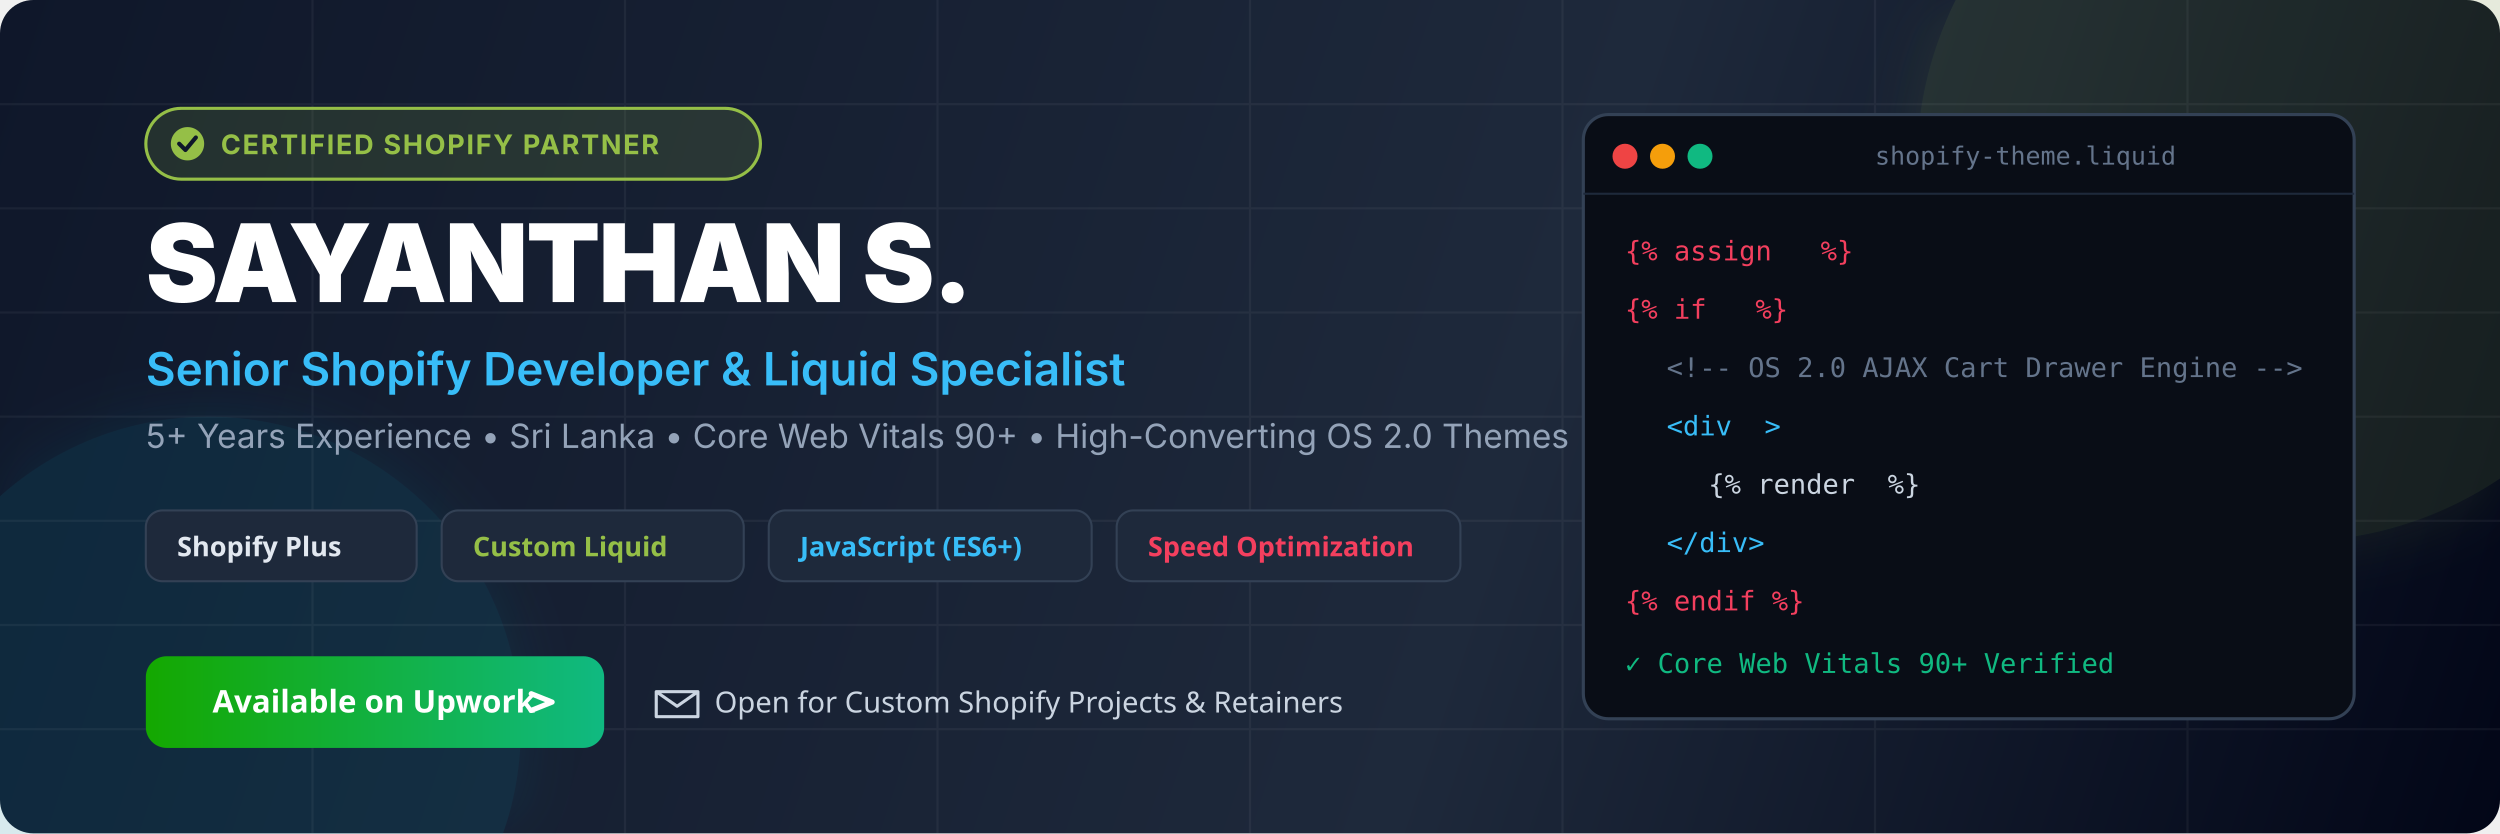
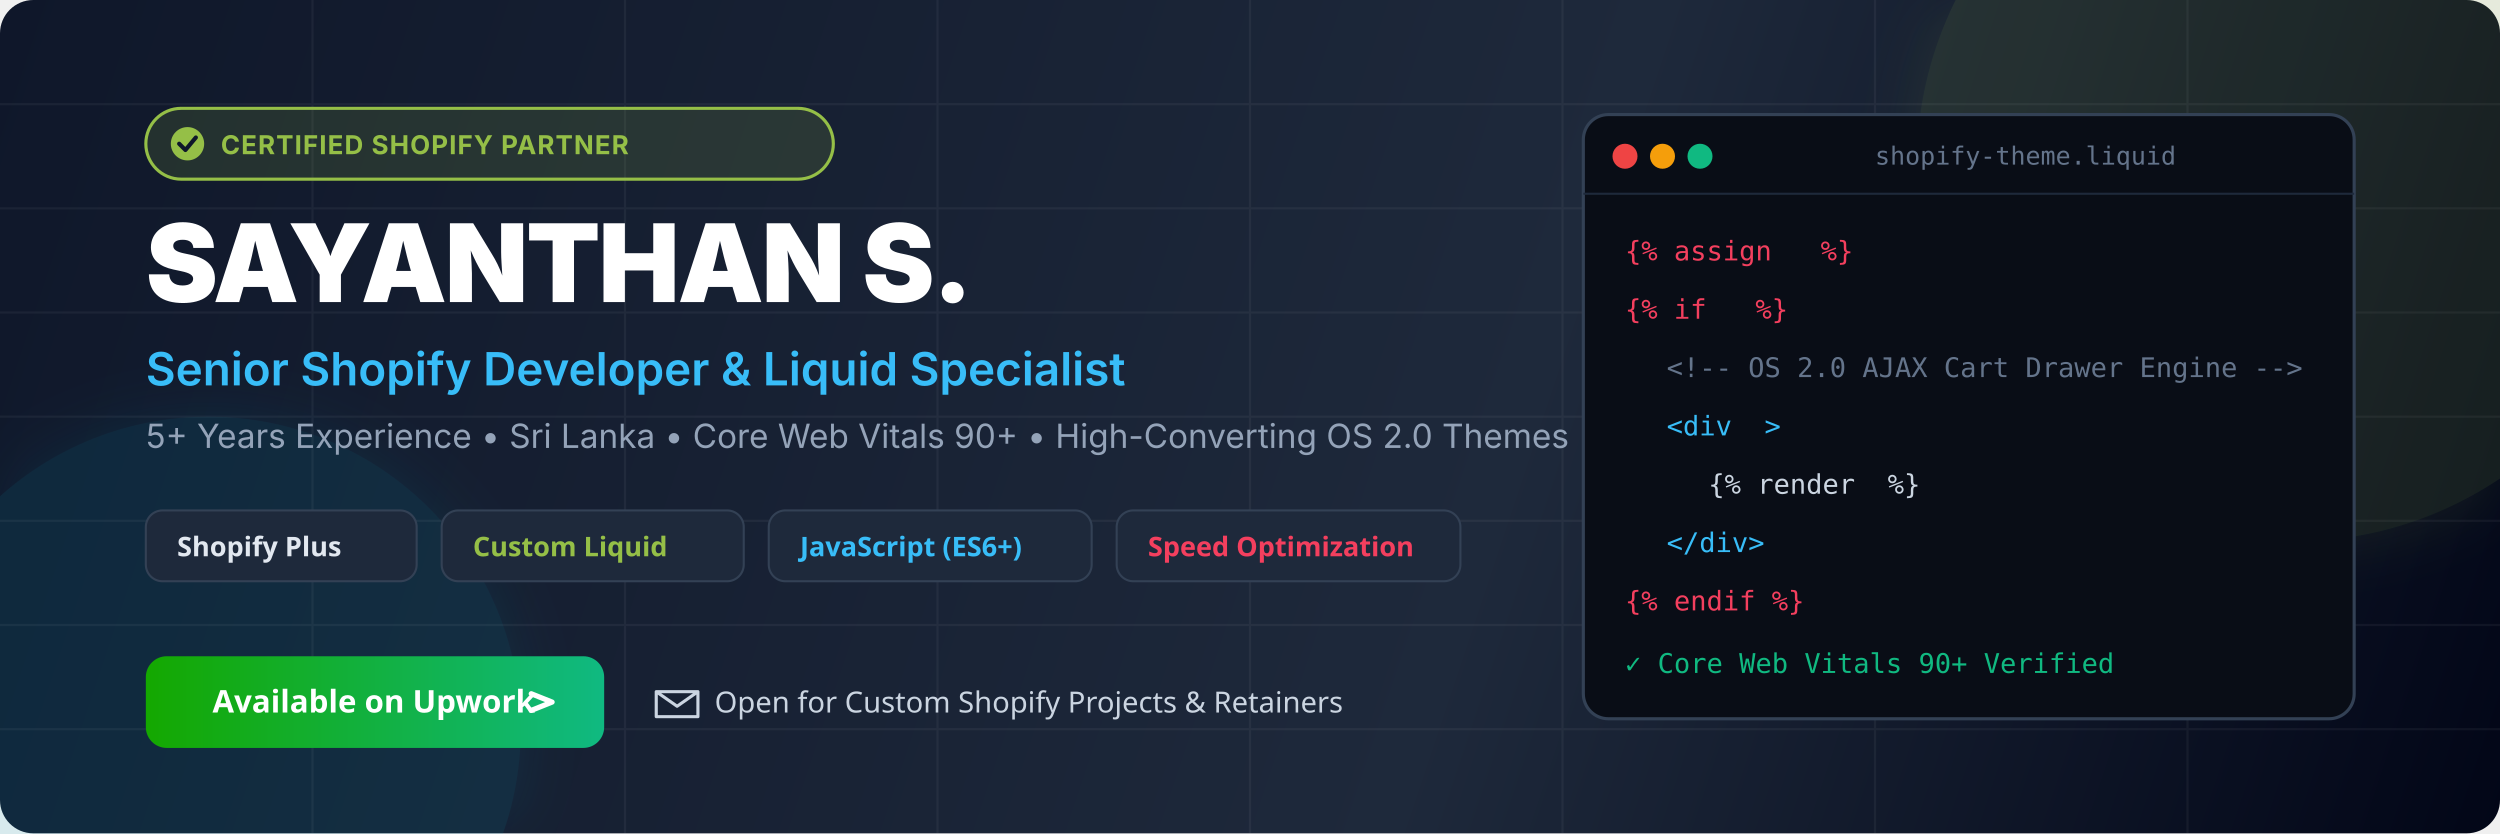
<svg xmlns="http://www.w3.org/2000/svg" width="1200" height="400" viewBox="0 0 1200 400" fill="none">
  <defs>
    <linearGradient id="bgGrad" x1="0" y1="0" x2="1200" y2="400" gradientUnits="userSpaceOnUse">
      <stop offset="0%" stop-color="#0F172A" />
      <stop offset="60%" stop-color="#1E293B" />
      <stop offset="100%" stop-color="#020617" />
    </linearGradient>
    <linearGradient id="shopifyGreen" x1="0" y1="0" x2="1" y2="0">
      <stop offset="0%" stop-color="#95BF47" />
      <stop offset="100%" stop-color="#5E8E3E" />
    </linearGradient>
    <linearGradient id="cyanGlow" x1="0" y1="0" x2="1" y2="1">
      <stop offset="0%" stop-color="#06B6D4" />
      <stop offset="100%" stop-color="#3B82F6" />
    </linearGradient>
    <linearGradient id="accentUpwork" x1="0" y1="0" x2="1" y2="0">
      <stop offset="0%" stop-color="#14A800" />
      <stop offset="100%" stop-color="#10B981" />
    </linearGradient>
    <filter id="glow" x="-20%" y="-20%" width="140%" height="140%">
      <feGaussianBlur stdDeviation="15" result="blur" />
      <feComposite in="SourceGraphic" in2="blur" operator="over" />
    </filter>
  </defs>
  <rect width="1200" height="400" rx="16" fill="url(#bgGrad)" />
  <circle cx="1100" cy="80" r="180" fill="#95BF47" opacity="0.12" filter="url(#glow)" />
  <circle cx="100" cy="350" r="150" fill="#06B6D4" opacity="0.1" filter="url(#glow)" />
  <g opacity="0.05" stroke="#FFFFFF" stroke-width="1">
    <path d="M0 50H1200 M0 100H1200 M0 150H1200 M0 200H1200 M0 250H1200 M0 300H1200 M0 350H1200" />
    <path d="M150 0V400 M300 0V400 M450 0V400 M600 0V400 M750 0V400 M900 0V400 M1050 0V400" />
  </g>
  <g transform="translate(70, 52)">
-     <rect x="0" y="0" width="295" height="34" rx="17" fill="#95BF47" fill-opacity="0.15" stroke="#95BF47" stroke-width="1.5" />
+     <rect x="0" y="0" width="330" height="34" rx="17" fill="#95BF47" fill-opacity="0.15" stroke="#95BF47" stroke-width="1.5" />
    <circle cx="20" cy="17" r="8" fill="#95BF47" />
    <path d="M16 17L19 20L24 14" stroke="#0F172A" stroke-width="2" stroke-linecap="round" stroke-linejoin="round" />
-     <text x="36" y="22" font-family="system-ui, -apple-system, sans-serif" font-size="13" font-weight="700" fill="#95BF47" letter-spacing="0.8">
+     <text x="36" y="22" font-family="system-ui, -apple-system, sans-serif" font-size="12.5" font-weight="700" fill="#95BF47" letter-spacing="0.5">
      CERTIFIED SHOPIFY PARTNER
    </text>
  </g>
  <text x="70" y="145" font-family="system-ui, -apple-system, sans-serif" font-size="52" font-weight="900" fill="#FFFFFF" letter-spacing="-1">
    SAYANTHAN S.
  </text>
  <text x="70" y="185" font-family="system-ui, -apple-system, sans-serif" font-size="22" font-weight="600" fill="#38BDF8">
    Senior Shopify Developer &amp; Liquid Specialist
  </text>
  <text x="70" y="215" font-family="system-ui, -apple-system, sans-serif" font-size="16" font-weight="400" fill="#94A3B8">
    5+ Years Experience • Sri Lanka • Core Web Vitals 90+ • High-Converting OS 2.0 Themes
  </text>
  <g transform="translate(70, 245)">
    <rect x="0" y="0" width="130" height="34" rx="8" fill="#1E293B" stroke="#334155" stroke-width="1" />
    <text x="15" y="22" font-family="system-ui, sans-serif" font-size="13" font-weight="600" fill="#E2E8F0">Shopify Plus</text>
    <rect x="142" y="0" width="145" height="34" rx="8" fill="#1E293B" stroke="#334155" stroke-width="1" />
    <text x="157" y="22" font-family="system-ui, sans-serif" font-size="13" font-weight="600" fill="#95BF47">Custom Liquid</text>
    <rect x="299" y="0" width="155" height="34" rx="8" fill="#1E293B" stroke="#334155" stroke-width="1" />
    <text x="314" y="22" font-family="system-ui, sans-serif" font-size="13" font-weight="600" fill="#38BDF8">JavaScript (ES6+)</text>
    <rect x="466" y="0" width="165" height="34" rx="8" fill="#1E293B" stroke="#334155" stroke-width="1" />
    <text x="481" y="22" font-family="system-ui, sans-serif" font-size="13" font-weight="600" fill="#F43F5E">Speed Optimization</text>
  </g>
  <g transform="translate(70, 315)">
    <rect x="0" y="0" width="220" height="44" rx="10" fill="url(#accentUpwork)" />
    <text x="32" y="27" font-family="system-ui, sans-serif" font-size="15" font-weight="700" fill="#FFFFFF">Available on Upwork</text>
    <path d="M185 18L195 22L185 26" stroke="#FFFFFF" stroke-width="2.5" stroke-linecap="round" stroke-linejoin="round" />
    <g transform="translate(245, 14)">
      <path d="M0 3L10 10L20 3M0 3H20V15H0V3Z" stroke="#CBD5E1" stroke-width="1.5" stroke-linejoin="round" />
      <text x="28" y="13" font-family="system-ui, sans-serif" font-size="14" font-weight="500" fill="#CBD5E1">
        Open for Custom Shopify Projects &amp; Retainers
      </text>
    </g>
  </g>
  <g transform="translate(760, 55)">
    <rect width="370" height="290" rx="12" fill="#090D16" stroke="#334155" stroke-width="1.5" />
    <circle cx="20" cy="20" r="6" fill="#EF4444" />
    <circle cx="38" cy="20" r="6" fill="#F59E0B" />
    <circle cx="56" cy="20" r="6" fill="#10B981" />
    <text x="140" y="24" font-family="monospace" font-size="12" fill="#64748B">shopify-theme.liquid</text>
    <line x1="0" y1="38" x2="370" y2="38" stroke="#1E293B" stroke-width="1" />
    <text x="20" y="70" font-family="monospace" font-size="13" fill="#F43F5E">{% assign <t fill="#CBD5E1">store_speed = </t>
      <t fill="#95BF47">98</t> %}</text>
    <text x="20" y="98" font-family="monospace" font-size="13" fill="#F43F5E">{% if <t fill="#CBD5E1">merchant.goal == </t>
      <t fill="#38BDF8">'High Sales'</t> %}</text>
    <text x="40" y="126" font-family="monospace" font-size="13" fill="#64748B">&lt;!-- OS 2.0 AJAX Cart Drawer Engine --&gt;</text>
    <text x="40" y="154" font-family="monospace" font-size="13" fill="#38BDF8">&lt;div <t fill="#95BF47">class=</t>
      <t fill="#F59E0B">"sticky-cart-drawer"</t>&gt;</text>
    <text x="60" y="182" font-family="monospace" font-size="13" fill="#CBD5E1">{% render <t fill="#F43F5E">'custom-upsell-grid'</t> %}</text>
    <text x="40" y="210" font-family="monospace" font-size="13" fill="#38BDF8">&lt;/div&gt;</text>
    <text x="20" y="238" font-family="monospace" font-size="13" fill="#F43F5E">{% endif %}</text>
    <text x="20" y="268" font-family="monospace" font-size="13" fill="#10B981">✓ Core Web Vitals 90+ Verified</text>
  </g>
</svg>
